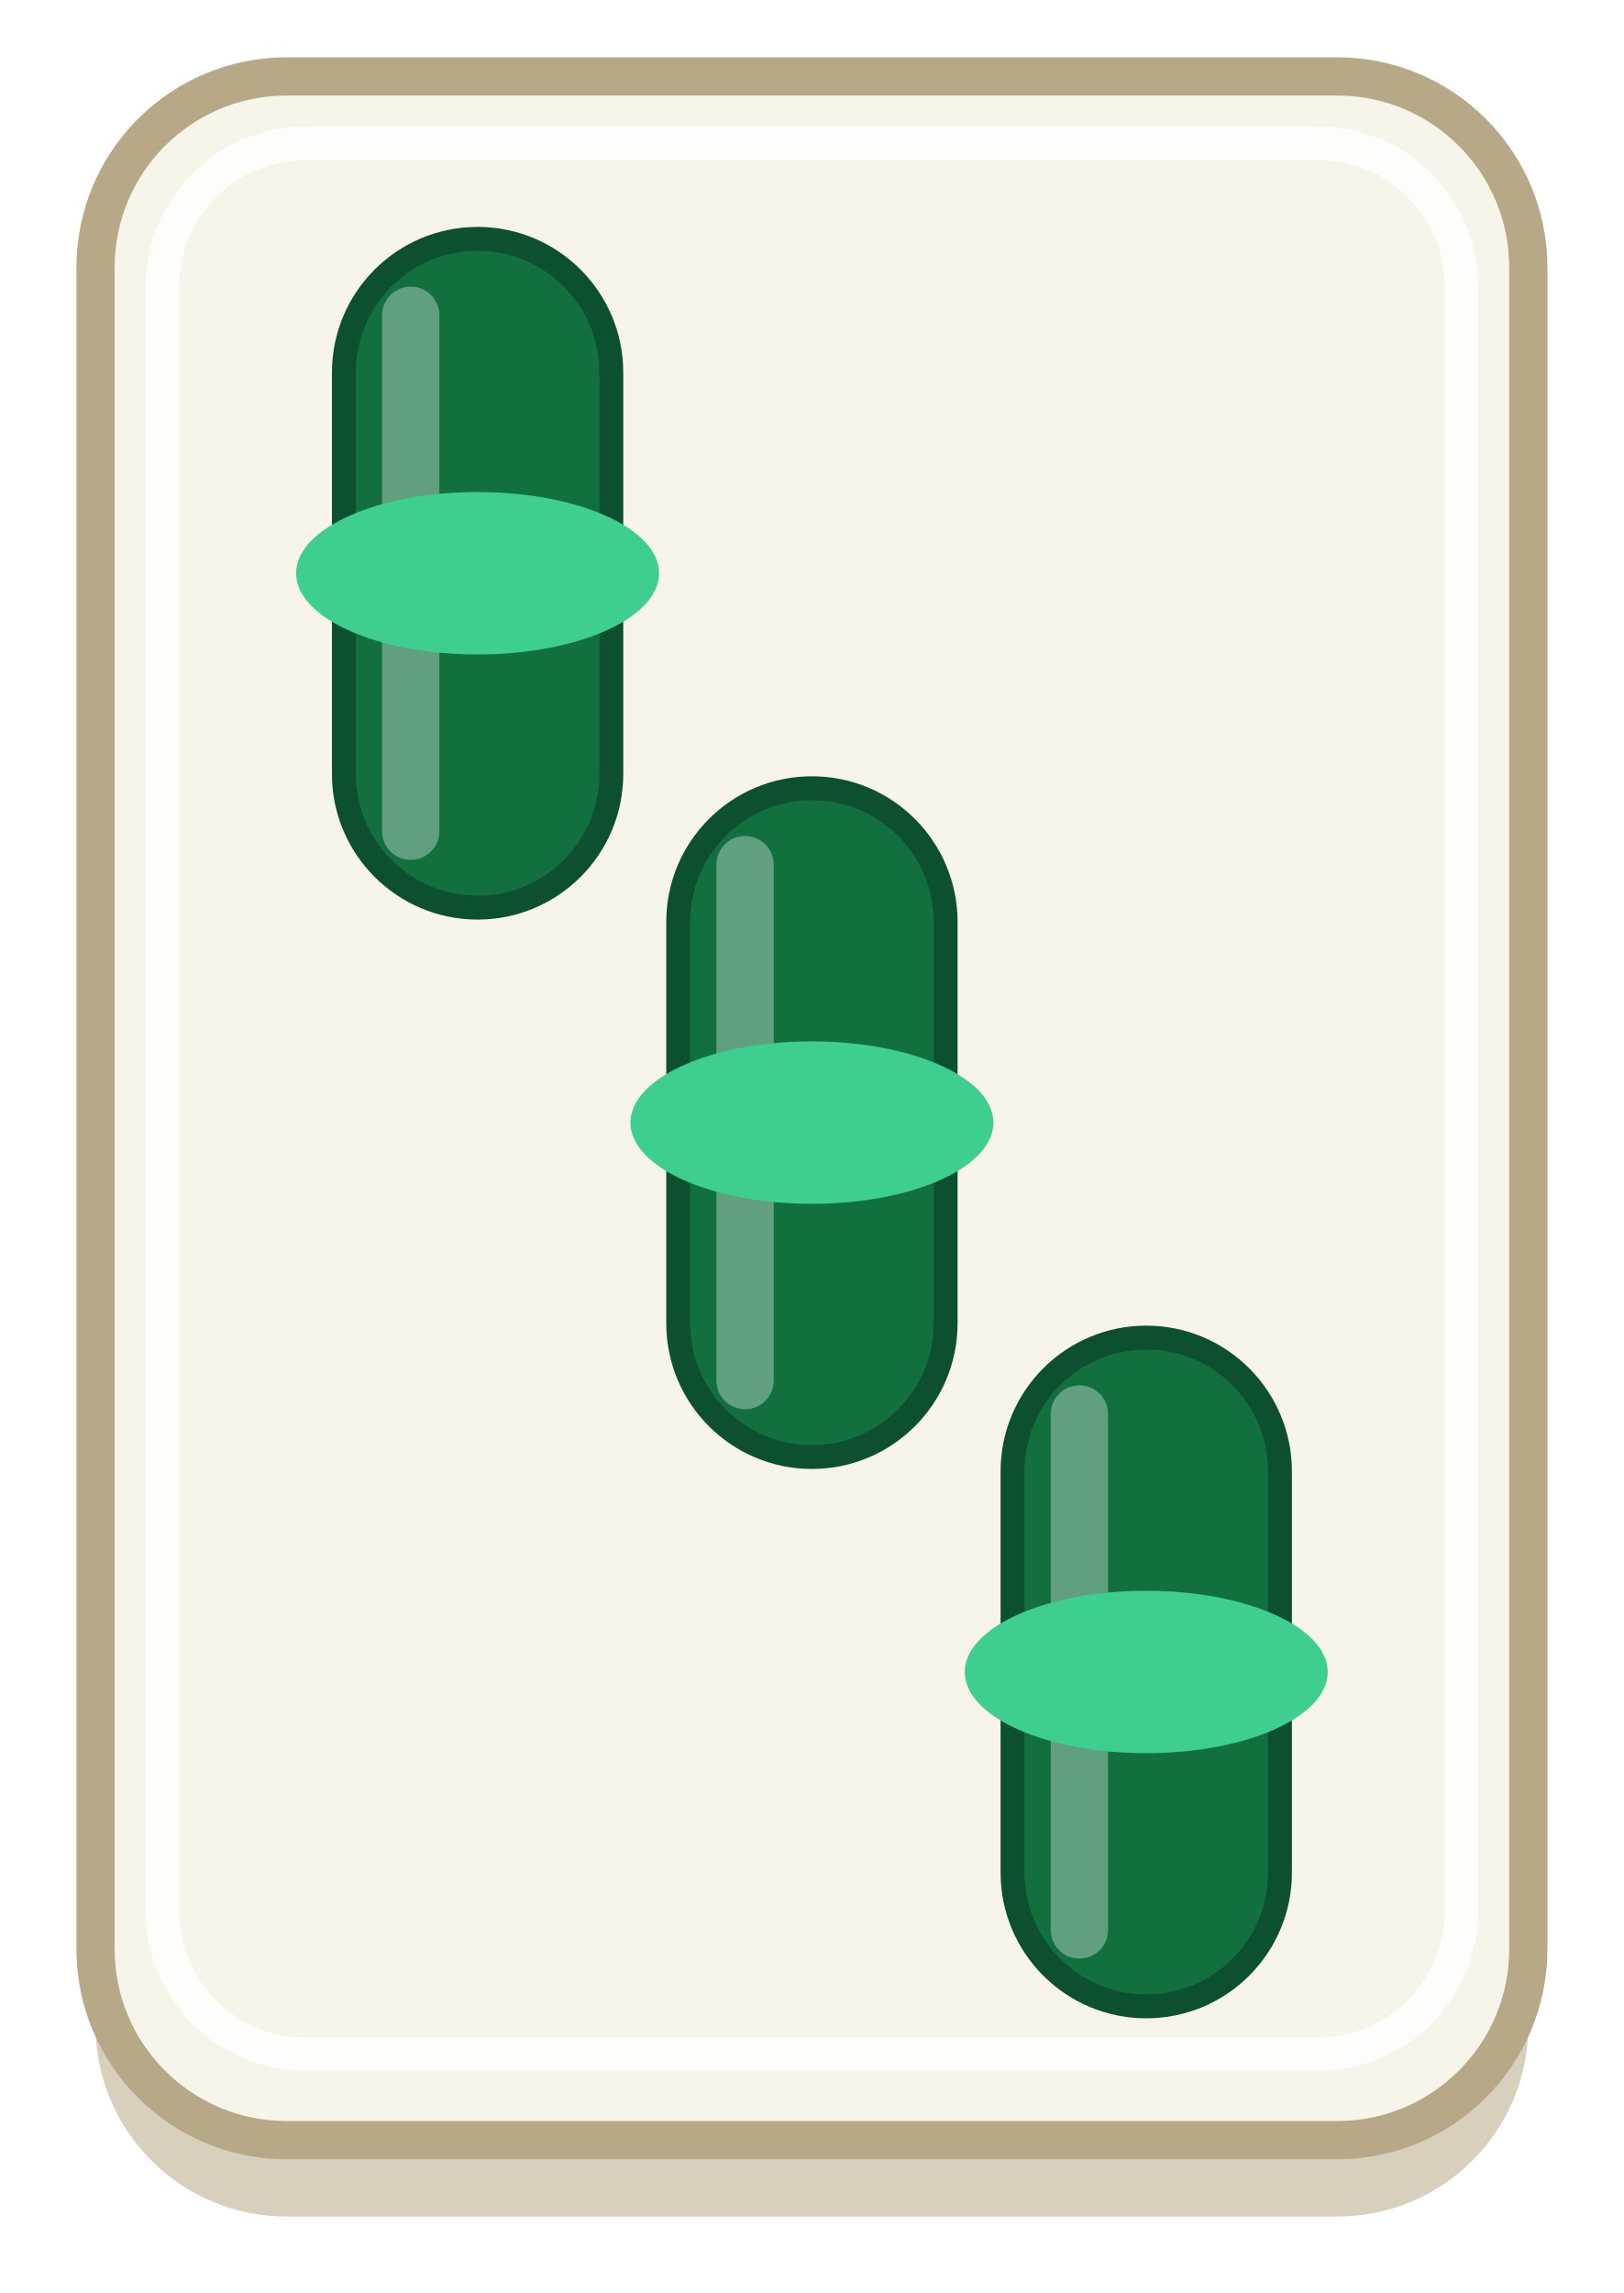
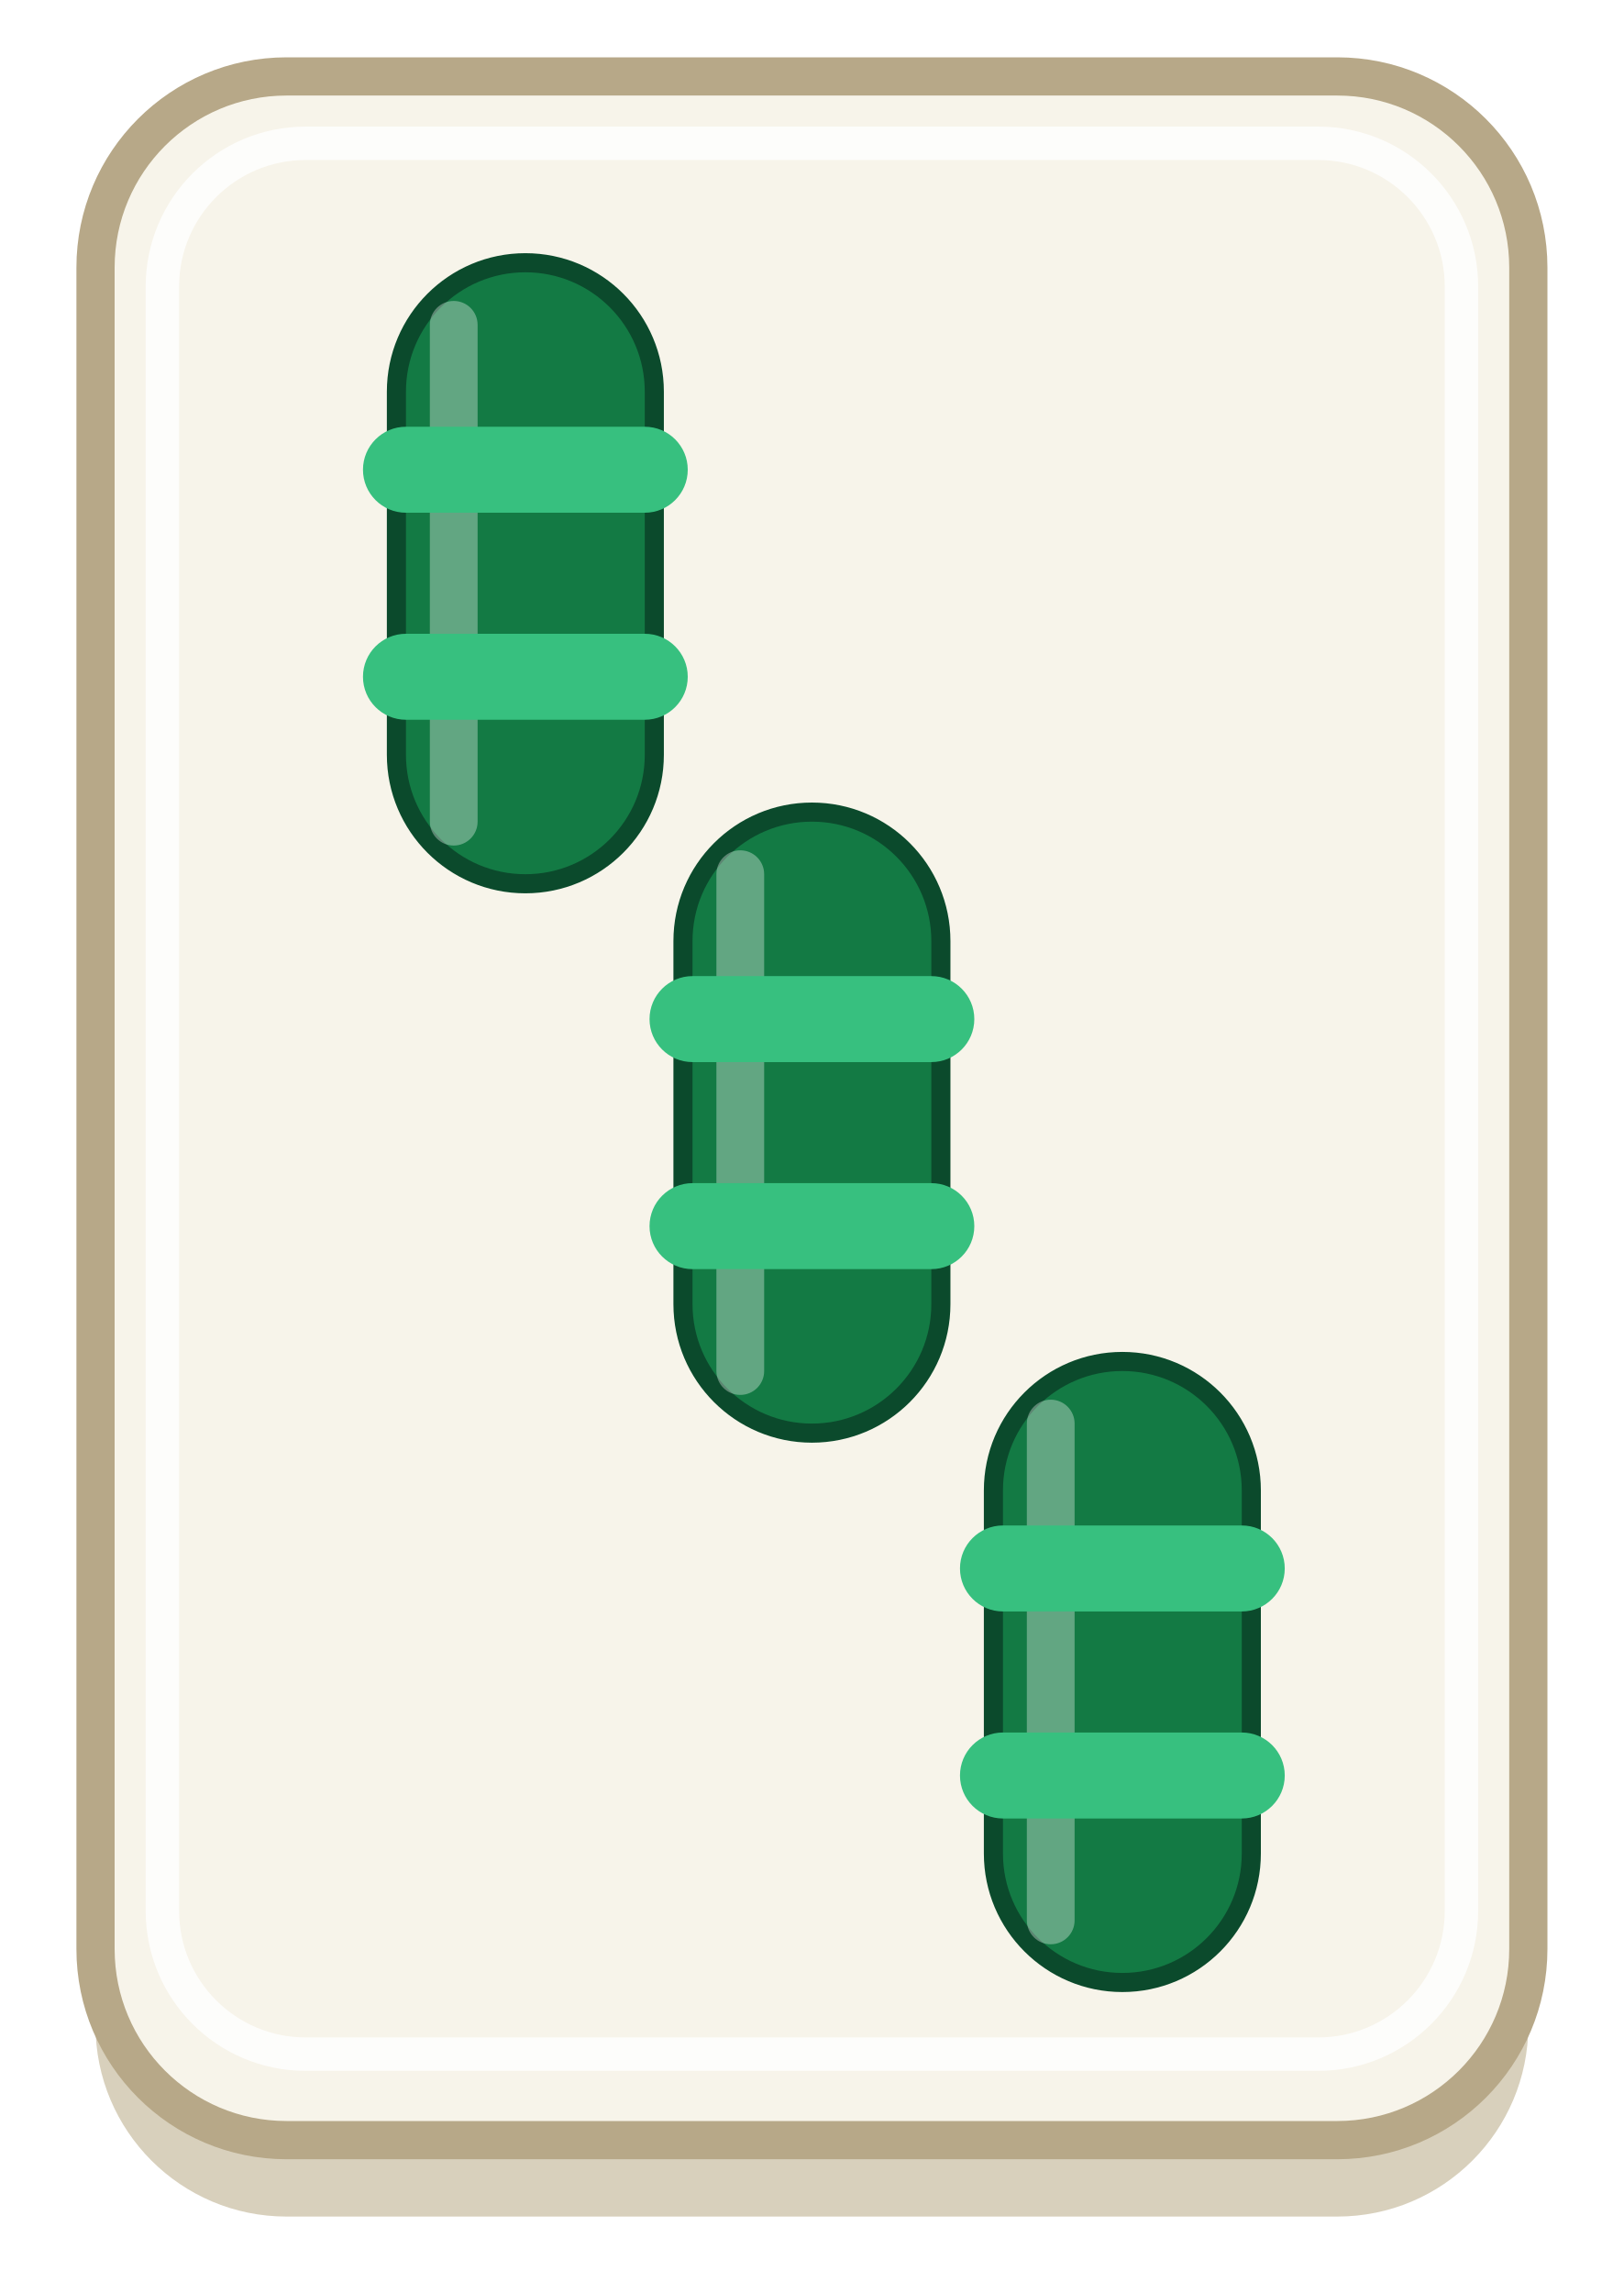
<svg xmlns="http://www.w3.org/2000/svg" viewBox="0 0 34 48">
  <rect x="2.4" y="3" width="29.6" height="43" rx="4" fill="#0000001f" />
  <rect x="2" y="2.4" width="30" height="44" rx="4" fill="#d8d0bc" />
  <rect x="2" y="1.6" width="30" height="43.2" rx="4" fill="#f7f4ea" stroke="#b7a888" stroke-width="0.8" />
  <rect x="3.4" y="3" width="27.2" height="40" rx="3" fill="none" stroke="#ffffffcc" stroke-width="0.7" />
-   <rect x="7.2" y="5" width="5.6" height="14" rx="2.8" fill="#12703f" stroke="#0c5030" stroke-width="0.5" />
-   <rect x="8" y="6" width="1.2" height="12" rx="0.6" fill="#ffffff55" />
-   <ellipse cx="10" cy="12" rx="3.8" ry="1.7" fill="#3ecf8e" />
-   <rect x="14.2" y="16.5" width="5.6" height="14" rx="2.8" fill="#12703f" stroke="#0c5030" stroke-width="0.5" />
-   <rect x="15" y="17.5" width="1.2" height="12" rx="0.6" fill="#ffffff55" />
-   <ellipse cx="17" cy="23.5" rx="3.8" ry="1.7" fill="#3ecf8e" />
-   <rect x="21.2" y="28" width="5.6" height="14" rx="2.8" fill="#12703f" stroke="#0c5030" stroke-width="0.5" />
-   <rect x="22" y="29" width="1.2" height="12" rx="0.6" fill="#ffffff55" />
-   <ellipse cx="24" cy="35" rx="3.8" ry="1.7" fill="#3ecf8e" />
+   <rect x="8.3" y="5.5" width="5.4" height="13" rx="2.7" fill="#137a44" stroke="#0b4a2c" stroke-width="0.4" />
+   <rect x="9" y="6.3" width="1" height="11.4" rx="0.5" fill="#ffffff55" />
+   <rect x="7.6" y="8.933" width="6.8" height="1.8" rx="0.9" fill="#37c07f" />
+   <rect x="7.6" y="13.267" width="6.8" height="1.8" rx="0.9" fill="#37c07f" />
+   <rect x="14.3" y="17" width="5.4" height="13" rx="2.7" fill="#137a44" stroke="#0b4a2c" stroke-width="0.4" />
+   <rect x="15" y="17.8" width="1" height="11.4" rx="0.5" fill="#ffffff55" />
+   <rect x="13.6" y="20.433" width="6.8" height="1.8" rx="0.9" fill="#37c07f" />
+   <rect x="13.6" y="24.767" width="6.8" height="1.8" rx="0.9" fill="#37c07f" />
+   <rect x="20.8" y="28.5" width="5.4" height="13" rx="2.7" fill="#137a44" stroke="#0b4a2c" stroke-width="0.4" />
+   <rect x="21.5" y="29.3" width="1" height="11.4" rx="0.5" fill="#ffffff55" />
+   <rect x="20.1" y="31.933" width="6.8" height="1.8" rx="0.9" fill="#37c07f" />
+   <rect x="20.1" y="36.267" width="6.8" height="1.8" rx="0.9" fill="#37c07f" />
</svg>
